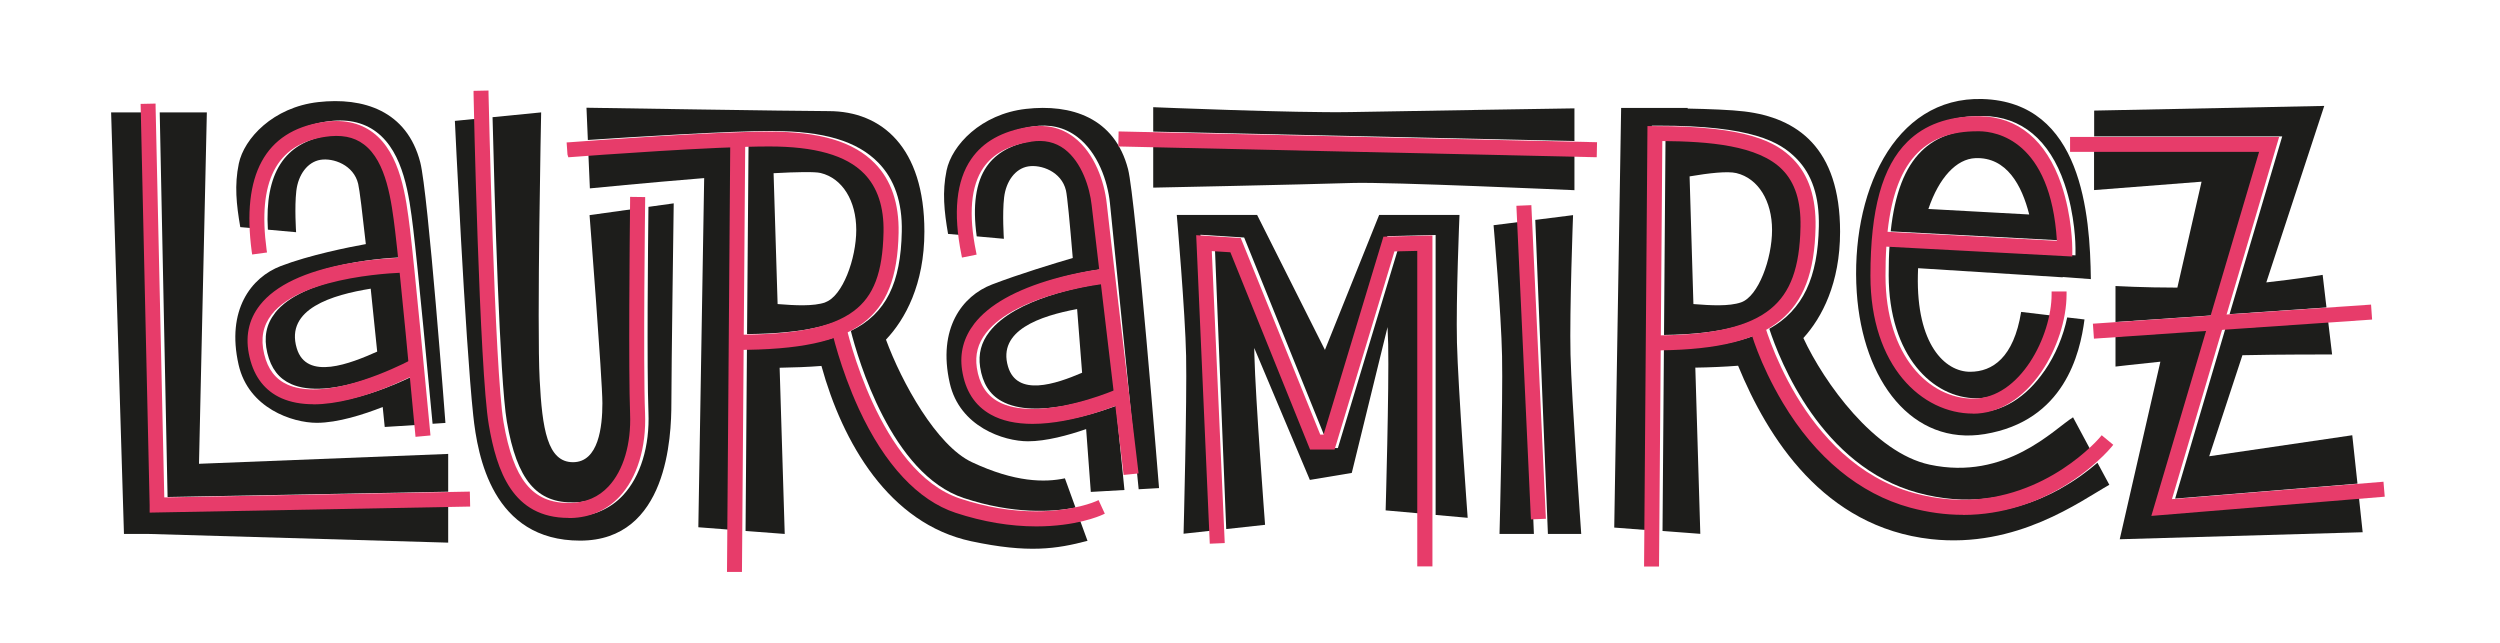
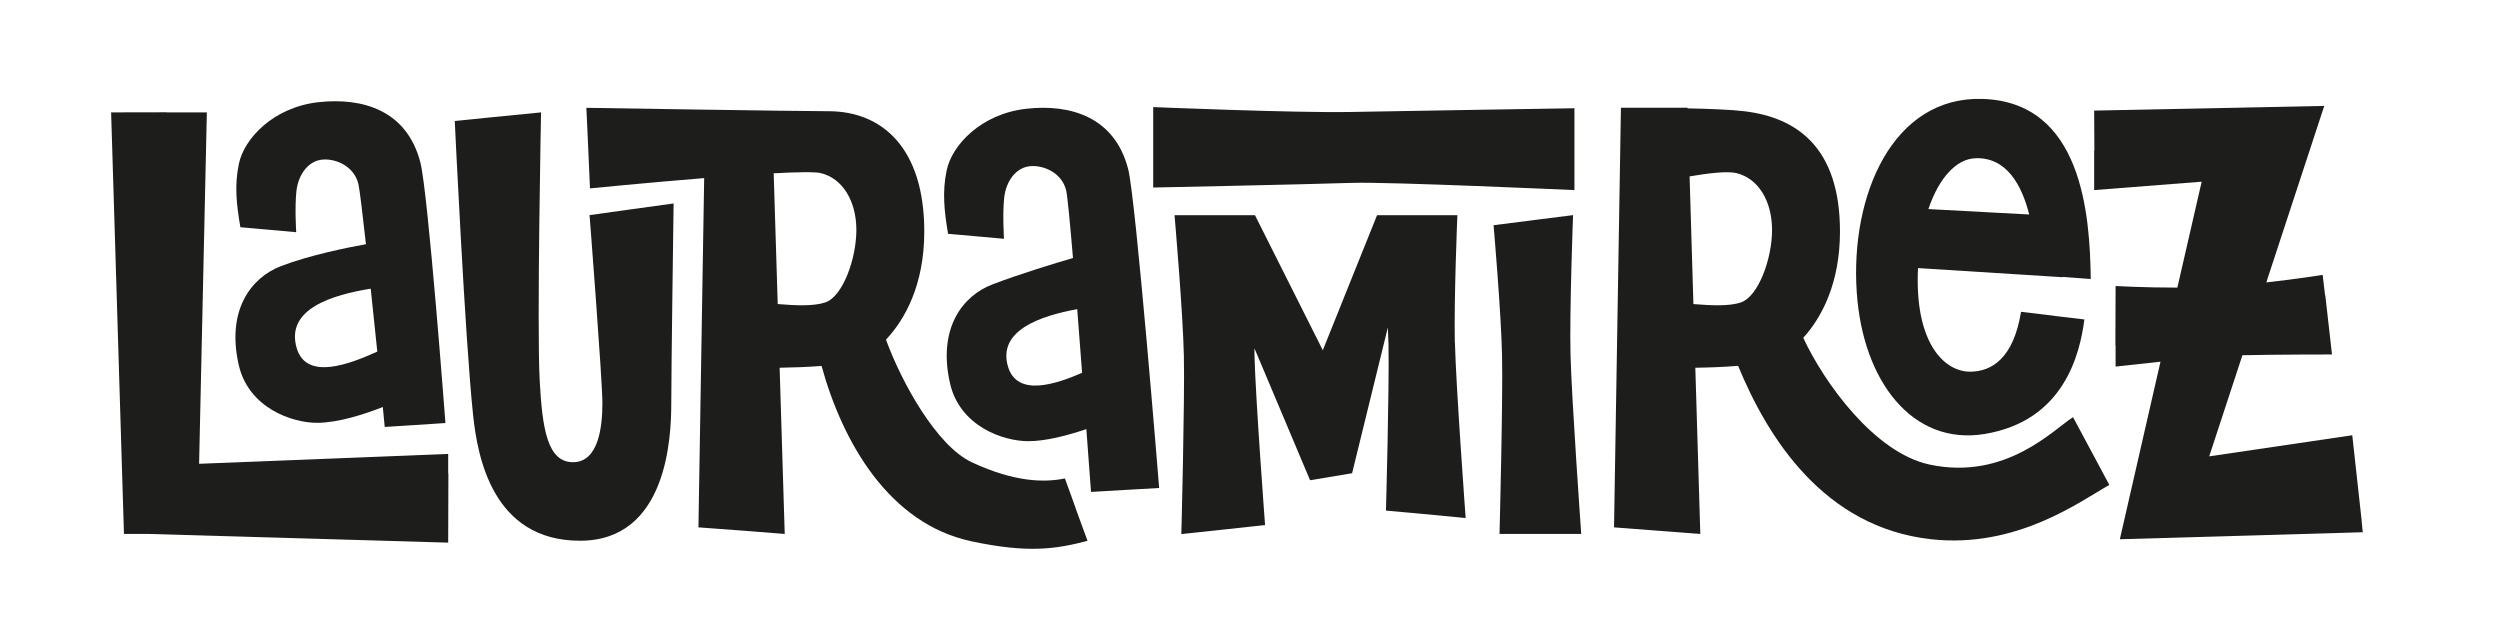
- <svg xmlns="http://www.w3.org/2000/svg" version="1.1" viewBox="0 0 235.56 60.55">
+ <svg xmlns="http://www.w3.org/2000/svg" id="Capa_1" version="1.1" viewBox="0 0 235.56 60.55">
  <defs>
    <style>
      .st0 {
-         fill: #e73c6a;
-       }
- 
-       .st1 {
-         isolation: isolate;
-       }
- 
-       .st2 {
-         mix-blend-mode: multiply;
-       }
- 
-       .st3 {
        fill: #1d1d1b;
      }
    </style>
  </defs>
-   <g class="st1">
-     <g id="Capa_1">
-       <g>
-         <g>
-           <polygon class="st3" points="15.05 10.59 15.79 46.83 42.23 46.33 42.23 42.77 18.75 43.7 19.49 10.59 15.05 10.59" />
-           <polygon class="st3" points="14.5 48.18 13.72 10.59 10.47 10.59 11.68 50.31 13.99 50.31 42.23 51.13 42.23 47.65 14.5 48.18" />
-         </g>
-         <g class="st2">
-           <path class="st3" d="M72.81,12.35c4.79,0,7.95.94,9.94,2.97,1.53,1.56,2.28,3.75,2.22,6.5-.09,4.8-1.45,7.74-4.8,9.36.66,2.59,3.81,13.5,10.65,15.75,4.63,1.53,8.31,1.32,10.52.9l-1-2.76c-1.89.4-4.69.39-8.76-1.52-3.34-1.56-6.63-7.55-8.1-11.55,1.8-1.9,3.62-5.19,3.62-10.19,0-7.93-4.02-11.34-9.02-11.34-2.96,0-22.82-.32-22.82-.32l.13,3.04c4.21-.28,13.18-.85,17.42-.85Z" />
-           <path class="st3" d="M81.8,16.24c-1.7-1.73-4.64-2.58-8.99-2.58-.66,0-1.43.01-2.28.04l-.14,17.78c11.09-.12,13.13-3.25,13.25-9.69.05-2.42-.56-4.24-1.85-5.55ZM77.77,28.49c-1.13.39-2.87.29-4.5.16l-.38-12.33c2.21-.12,3.89-.15,4.43-.02,2.07.5,3.36,2.64,3.36,5.36s-1.29,6.26-2.92,6.82Z" />
-           <path class="st3" d="M98,49.47c-2.1,0-4.67-.31-7.59-1.28-3.58-1.18-6.63-4.46-9.08-9.76-1.31-2.84-2.07-5.47-2.4-6.74-2.15.74-4.95,1.08-8.55,1.12l-.13,17.22,3.69.28-.48-15.66c1.3-.02,2.69-.07,3.94-.17,1.98,7.19,6.35,14.86,14.12,16.52,5.36,1.14,8.01.73,10.95-.04l-.68-1.86c-.99.2-2.27.37-3.79.37Z" />
-           <path class="st3" d="M68.93,49.93l.28-36.18c-4.53.17-10.56.55-13.77.76l.14,3.24s5.35-.53,10.77-.97l-.55,32.9,3.12.24Z" />
-         </g>
-         <g class="st2">
-           <path class="st3" d="M155.63,11.84h.66c8.74,0,11.41,1.49,12.99,3.11,1.47,1.5,2.15,3.58,2.1,6.37-.09,4.81-1.48,7.89-4.67,9.66.99,3.02,4.89,12.97,13.99,15.45,4.46,1.22,8.76.71,12.78-1.51,1.52-.84,2.7-1.77,3.51-2.5l-1.66-3.1c-1.76,1.08-6.3,6.01-13.52,4.46-5.2-1.12-9.94-7.73-11.89-11.93,1.75-1.92,3.46-5.17,3.46-10.01,0-7.93-4.05-10.74-9.02-11.34-1.22-.15-3.34-.23-5.34-.27v-.06h-6.27l-.65,39.54,3.26.25.29-38.1Z" />
-           <path class="st3" d="M168.33,15.87c-2.23-2.28-6.75-2.68-11.4-2.71l-.14,18.4c10.96-.14,13.13-3.74,13.26-10.27.05-2.42-.52-4.19-1.72-5.42ZM164.05,28.49c-1.13.39-2.87.29-4.49.16l-.36-12.03c1.82-.31,3.58-.51,4.41-.31,2.07.5,3.36,2.64,3.36,5.36s-1.29,6.26-2.92,6.82Z" />
-           <path class="st3" d="M194.16,46.04c-2.11,1.17-5.14,2.34-8.86,2.34-1.54,0-3.2-.2-4.96-.68-4.76-1.3-8.89-4.7-11.96-9.85-1.54-2.58-2.44-4.96-2.89-6.31-2.19.88-5.05,1.3-8.71,1.34l-.13,17.15,3.56.27-.47-15.66c1.33-.02,2.75-.08,4.03-.18,2.78,6.77,8.07,15.22,18.19,16.34,8.09.89,14.06-3.59,16.79-5.12l-1.12-2.08c-.85.74-2.01,1.62-3.47,2.43Z" />
-         </g>
-         <g class="st2">
-           <path class="st3" d="M148.35,13.3v-3.09s-15.95.25-21.1.35c-5.13.1-18.59-.46-18.59-.46v2.3l39.69.89Z" />
-           <path class="st3" d="M108.66,13.73v3.95s13.72-.28,18.77-.44c3.48-.11,20.76.68,20.92.68v-3.3l-39.69-.89Z" />
-         </g>
-         <g class="st2">
-           <path class="st3" d="M144.66,20.72l1.19,29.59h3.14s-.91-12.78-1.01-16.91c-.1-4.11.24-13.13.24-13.13l-3.56.45Z" />
-           <path class="st3" d="M144.53,50.31l-1.19-29.42-2.61.33s.72,8.28.8,12.33c.09,4.19-.24,16.76-.24,16.76h3.24Z" />
-         </g>
-         <g>
-           <path class="st3" d="M204.94,46.98l17.19-1.41-.49-4.56-13.48,1.98,3.13-9.52c3.31-.08,8.45-.07,8.45-.07l-.37-3.11-9.68.66-4.74,16.03Z" />
-           <path class="st3" d="M215.04,12.85l-4.96,16.75,9.13-.63-.36-3.07s-2.34.38-5.31.71l5.46-16.63-21.68.44v2.43h17.72Z" />
-           <path class="st3" d="M205.16,27.1c-3.2,0-5.83-.15-5.83-.15v3.39l9.34-.64,4.59-15.53h-15.95v3.74l10.13-.79-2.28,9.98Z" />
-           <path class="st3" d="M203.12,48.46l5.15-17.41-8.94.61v2.88s1.97-.23,4.23-.46l-3.83,16.73,22.89-.66-.35-3.26-19.15,1.57Z" />
-         </g>
-         <g>
-           <path class="st3" d="M23.92,21.52c-.29-5.92,1.99-9.3,6.8-10.06,1.9-.3,3.49.03,4.74.97,2.6,1.96,3.1,6.07,3.47,9.08.43,3.54,1.54,15.34,1.83,18.42l1.21-.08s-1.63-21.69-2.37-24.55c-1.26-4.88-5.38-6.16-9.62-5.68-4.24.48-6.99,3.43-7.48,5.8-.42,2.03-.23,3.83.14,5.98l1.28.11Z" />
-           <path class="st3" d="M25.91,29.5c-.83,1.06-1.07,2.29-.72,3.76.35,1.46,1.08,2.41,2.25,2.93,1.65.73,4.19.55,7.36-.51,1.83-.61,3.38-1.36,4.07-1.72-.27-2.76-.57-5.89-.83-8.41-2.16.09-9.55.65-12.13,3.94ZM34.93,27.2c.21,2,.42,4.05.61,5.93-2.49,1.11-6.66,2.79-7.58-.32-1.11-3.72,3.38-5.03,6.97-5.61Z" />
-           <path class="st3" d="M39.01,35.39c-1.73.85-5.68,2.57-9.14,2.57-1.06,0-2.07-.16-2.96-.55-1.55-.68-2.56-1.97-3-3.83-.44-1.86-.12-3.51.96-4.89,2.92-3.72,10.61-4.34,13.03-4.45-.11-1.05-.21-1.94-.29-2.57-.34-2.77-.8-6.56-2.95-8.18-.97-.73-2.19-.96-3.74-.72-4.12.65-5.99,3.56-5.68,8.87l2.66.24s-.16-2.34.02-3.89c.18-1.54,1.06-2.73,2.27-2.93,1.21-.2,3.14.48,3.56,2.27.13.54.4,2.78.72,5.67-1.57.28-5.31,1.03-8.02,2.07-2.78,1.07-5.14,4.13-3.97,9.29.93,4.11,5.08,5.48,7.37,5.48,1.98,0,4.43-.79,6.21-1.49.12,1.17.19,1.88.19,1.88l3.19-.2c-.09-.93-.25-2.62-.44-4.63Z" />
-         </g>
-         <g>
-           <path class="st3" d="M61.1,19.5c-.04,3.16-.16,15.29,0,19.34.13,3.21-.75,6.06-2.4,7.83-1.18,1.26-2.75,1.95-4.53,1.99-.08,0-.15,0-.23,0-5.29,0-6.77-4.64-7.48-8.71-.7-4.05-1.19-21.39-1.36-28.78l-2.24.22s.97,20.64,1.73,27.75c.41,3.86,1.82,11.8,10.07,11.8s8.6-9.82,8.6-12.96.22-18.82.22-18.82l-2.37.33Z" />
-           <path class="st3" d="M46.41,11.04c.18,7.29.67,24.76,1.35,28.69.95,5.5,2.79,7.7,6.38,7.61,1.44-.04,2.65-.57,3.6-1.58,1.41-1.51,2.16-4.01,2.04-6.87-.16-4.01-.04-15.76,0-19.21l-4.23.59s1.21,15.52,1.21,17.72-.35,5.56-2.77,5.56-2.9-3.17-3.14-7.76c-.27-5.02.14-25.2.14-25.2l-4.57.45Z" />
-         </g>
-         <g class="st2">
-           <path class="st3" d="M90.69,22.15c-.39-3.1,0-5.47,1.2-7.21,1.12-1.63,2.89-2.62,5.4-3.02,1.61-.26,3.03.07,4.23.99,1.93,1.47,2.85,4.17,3.06,6.2.23,2.14,2.02,20.13,2.71,26.99l1.92-.11s-2.19-27.2-2.92-30.05c-1.26-4.88-5.38-6.16-9.62-5.68-4.24.48-6.99,3.43-7.48,5.8-.42,2.03-.23,3.83.14,5.98l1.36.12Z" />
-           <path class="st3" d="M93.23,31.26c-.78,1-1.06,2.09-.88,3.32.23,1.53.89,2.59,2.03,3.22,3.19,1.77,9.02-.29,10.66-.93-.34-3.44-.71-7.1-1.02-10.2-2.05.3-8.37,1.46-10.79,4.59ZM94.98,34.54c-1.01-3.41,3.03-4.77,6.51-5.42.16,1.98.32,4.03.47,6-2.51,1.08-6.13,2.29-6.98-.58Z" />
-           <path class="st3" d="M105.18,38.23c-1.46.55-4.58,1.58-7.54,1.58-1.4,0-2.77-.23-3.9-.86-1.5-.83-2.41-2.24-2.7-4.18-.24-1.58.15-3.04,1.14-4.32,2.77-3.58,9.56-4.8,11.7-5.1-.31-3.08-.55-5.42-.62-6.11-.18-1.68-.95-4.07-2.55-5.29-.9-.69-1.98-.93-3.22-.73-2.13.35-3.61,1.16-4.52,2.47-1.03,1.49-1.34,3.7-.94,6.58l2.56.23s-.16-2.34.02-3.89c.18-1.54,1.06-2.73,2.27-2.93,1.21-.2,3.14.48,3.56,2.27.12.51.36,3.02.64,6.36-1.68.49-5.07,1.52-7.62,2.5-2.78,1.07-5.14,4.13-3.97,9.29.93,4.11,5.08,5.48,7.37,5.48,1.7,0,3.78-.56,5.48-1.15.26,3.47.44,5.92.44,5.92l3.17-.18c-.2-1.96-.48-4.81-.79-7.94Z" />
-         </g>
-         <g class="st2">
-           <path class="st3" d="M114.23,50.01l-1.12-27.89,4.12.26,7.49,18.52h.37l5.64-18.65,4.54-.11v26.38l3.02.27s-.91-12.37-1.01-16.51c-.1-4.11.24-12.03.24-12.03h-7.57l-5.11,12.72-6.39-12.72h-7.57s.8,9.23.88,13.28c.09,4.19-.24,16.76-.24,16.76l2.73-.3Z" />
-           <path class="st3" d="M133.93,48.41v-24.91l-2.23.05-5.64,18.67h-2.24l-7.51-18.58-1.83-.12,1.06,26.33,3.66-.4s-.91-11.93-1.01-16.07c0-.19,0-.38-.01-.59l5.24,12.43,3.95-.66,3.37-13.74c.03.58.05,1.12.06,1.61.09,4.19-.24,15.66-.24,15.66l3.36.3Z" />
-         </g>
-         <g class="st2">
-           <path class="st3" d="M192.64,34.94c-1.73,2.52-3.99,3.91-6.39,3.91-4.78,0-9.62-4.45-9.62-12.94,0-6.25,1.1-10.25,3.48-12.59,1.65-1.62,3.92-2.43,6.77-2.39,3.59.05,6.23,2.25,7.64,6.37,1.03,3,1.04,5.94,1.04,6.06v.7l-17.52-.93c-.06.87-.08,1.8-.08,2.78,0,7.63,4.17,11.62,8.3,11.62,2.62,0,4.45-2.09,5.3-3.33.9-1.32,1.57-2.9,1.91-4.45l-3.03-.36c-.7,4.31-2.7,5.64-4.81,5.64-2.37,0-5.07-2.58-4.92-9.12,0-.22.01-.43.02-.64l13.63.86v-.03s2.65.2,2.65.2c-.08-6.07-.82-16.68-10.2-16.97-8.46-.26-12.47,9.07-11.86,18.21.56,8.37,5.25,14.49,12.07,13.36,7.48-1.24,8.97-7.56,9.39-10.8l-1.63-.19c-.36,1.75-1.1,3.53-2.14,5.04Z" />
-           <path class="st3" d="M186.86,12.24c-2.51-.04-4.41.62-5.82,2.01-1.56,1.54-2.51,3.99-2.89,7.55l16.06.85c-.16-2.42-1.15-10.33-7.35-10.42ZM181.7,19.69c1-2.95,2.64-4.72,4.44-4.79,2.94-.11,4.37,2.57,5.06,5.31l-9.5-.52Z" />
-         </g>
-       </g>
-       <g>
-         <g>
-           <polygon class="st0" points="14.36 48.04 14.35 47.6 13.52 10.05 14.41 10.04 15.22 47.14 44.02 46.59 44.04 47.47 14.36 48.04" />
-           <path class="st0" d="M14.1,48.31v-.71s-.85-37.81-.85-37.81l1.41-.03v.27s.82,36.84.82,36.84l28.79-.55.03,1.41-30.2.57ZM13.8,10.31l.83,37.45,29.14-.55v-.35s-28.8.55-28.8.55v-.27s-.82-36.84-.82-36.84h-.35Z" />
-         </g>
-         <g>
-           <rect class="st0" x="49.26" y="33.07" width="40.22" height=".88" transform="translate(35.32 102.61) rotate(-89.55)" />
-           <path class="st0" d="M69.91,53.89h-1.41s.31-40.76.31-40.76h1.41s-.31,40.76-.31,40.76ZM69.04,53.35h.35s.31-39.68.31-39.68h-.35s-.31,39.68-.31,39.68Z" />
-         </g>
-         <g>
-           <path class="st0" d="M69.37,32.68v-.88c5.66,0,9.12-.7,11.23-2.28,1.97-1.47,2.84-3.75,2.92-7.63.05-2.45-.59-4.37-1.91-5.71-1.74-1.78-4.74-2.64-9.15-2.64-5.59,0-18.58.99-18.72,1l-.06-.88c.14,0,13.17-1,18.79-1,4.73,0,7.83.92,9.78,2.91,1.49,1.52,2.21,3.65,2.16,6.34-.08,4.13-1.09,6.69-3.27,8.32-2.27,1.7-5.9,2.45-11.76,2.45Z" />
-           <path class="st0" d="M69.37,32.95h-.27v-1.41h.27c5.6,0,9.01-.69,11.07-2.23,1.89-1.41,2.73-3.64,2.81-7.43.05-2.37-.57-4.23-1.83-5.52-1.69-1.73-4.62-2.56-8.96-2.56-5.12,0-16.43.83-18.64,1l-.27.02-.08-.26-.08-1.14.33-.02c2.22-.17,13.58-1,18.74-1,4.8,0,7.97.95,9.97,2.99,1.54,1.57,2.29,3.77,2.24,6.54-.08,4.22-1.12,6.85-3.38,8.53-2.32,1.73-5.99,2.51-11.92,2.51ZM69.63,32.07v.35c5.64-.02,9.15-.77,11.33-2.4,2.11-1.57,3.08-4.08,3.16-8.11.05-2.62-.65-4.69-2.08-6.15-1.89-1.93-4.94-2.83-9.59-2.83-5,0-15.88.79-18.5.98l.02.35c2.78-.21,13.52-.98,18.48-.98,4.49,0,7.54.89,9.34,2.72,1.37,1.39,2.03,3.38,1.98,5.9-.08,3.97-.98,6.32-3.02,7.84-2.12,1.59-5.56,2.31-11.12,2.33Z" />
-         </g>
-         <g>
-           <path class="st0" d="M97.65,49.33c-2.08,0-4.62-.31-7.53-1.27-3.47-1.14-6.56-4.48-8.95-9.64-1.78-3.86-2.54-7.33-2.57-7.48l.86-.18c.03.14,3.07,13.88,10.93,16.47,7.79,2.57,12.94.26,12.99.24l.37.8c-.14.07-2.38,1.07-6.11,1.07Z" />
-           <path class="st0" d="M97.65,49.6c-2.47,0-5.03-.43-7.61-1.28-3.54-1.17-6.69-4.55-9.11-9.78-1.8-3.91-2.56-7.39-2.59-7.53l-.06-.26,1.38-.3.06.26c.03.14,3.07,13.74,10.75,16.27,2.42.8,4.82,1.2,7.14,1.2,3.54,0,5.64-.94,5.66-.95l.24-.11.59,1.28-.24.11c-.24.11-2.48,1.09-6.22,1.09ZM78.93,31.15c.21.88.97,3.86,2.49,7.16,2.35,5.1,5.39,8.38,8.79,9.5,2.53.83,5.03,1.25,7.45,1.25,3.03,0,5.07-.68,5.75-.94l-.15-.32c-.67.25-2.68.9-5.63.9-2.38,0-4.84-.41-7.31-1.23-7.37-2.43-10.58-14.48-11.05-16.41l-.34.07Z" />
-         </g>
-         <g>
-           <path class="st0" d="M156.06,53.11h-.88s.31-40.97.31-40.97h.44c8.66,0,11.29,1.46,12.84,3.04,1.42,1.45,2.09,3.48,2.04,6.21-.08,4.19-1.08,6.84-3.24,8.6-2.25,1.83-5.86,2.71-11.34,2.75l-.16,20.36ZM156.37,13.03l-.14,18.85c5.26-.04,8.69-.86,10.78-2.56,1.94-1.58,2.84-4.03,2.92-7.94.05-2.48-.53-4.3-1.78-5.57-2.33-2.37-7-2.76-11.77-2.78Z" />
-           <path class="st0" d="M156.32,53.38h-1.41s.32-41.5.32-41.5h.7c8.76,0,11.44,1.5,13.03,3.12,1.47,1.51,2.16,3.6,2.11,6.4-.09,4.27-1.12,6.99-3.34,8.8-2.27,1.85-5.84,2.74-11.25,2.81l-.16,20.36ZM155.45,52.84h.35s.16-20.35.16-20.35h.26c5.42-.04,8.97-.9,11.17-2.7,2.1-1.71,3.07-4.3,3.15-8.4.05-2.65-.59-4.62-1.96-6.02-1.51-1.54-4.09-2.96-12.65-2.96h-.17l-.31,40.43ZM155.96,32.14l.15-19.38h.26c4.78.02,9.53.38,11.96,2.86,1.3,1.33,1.91,3.21,1.86,5.77-.08,3.99-1.01,6.5-3.02,8.14-2.14,1.74-5.62,2.57-10.94,2.62h-.27ZM156.63,13.29l-.14,18.31c5.05-.07,8.34-.86,10.34-2.49,1.88-1.53,2.75-3.91,2.82-7.74.05-2.4-.51-4.16-1.71-5.38-2.25-2.3-6.95-2.67-11.32-2.7Z" />
-         </g>
-         <g>
-           <path class="st0" d="M184.95,48.24c-1.52,0-3.16-.2-4.9-.67-4.7-1.28-8.79-4.65-11.83-9.75-2.28-3.83-3.07-6.88-3.1-7.03l.76-.56c.03.13,3.57,13.53,14.41,16.49,10.8,2.95,17.7-5.26,17.77-5.34l.68.56c-.07.09-1.84,2.22-5.03,4-2.09,1.16-5.08,2.31-8.75,2.31Z" />
-           <path class="st0" d="M184.95,48.51c-1.64,0-3.31-.23-4.97-.68-4.77-1.3-8.91-4.71-11.99-9.87-2.25-3.77-3.05-6.77-3.13-7.1l-.04-.17,1.22-.9.1.38c.03.13,3.52,13.38,14.22,16.29,1.53.42,3.07.63,4.58.63,7.96,0,12.87-5.82,12.92-5.88l.17-.2,1.09.9-.17.21c-.07.09-1.88,2.26-5.11,4.06-1.92,1.07-5.02,2.34-8.88,2.34ZM165.42,30.9c.2.71,1.05,3.47,3.03,6.78,3,5.03,7.04,8.36,11.67,9.63,1.61.44,3.24.66,4.83.66,3.75,0,6.76-1.24,8.62-2.27,2.62-1.46,4.27-3.16,4.78-3.73l-.27-.22c-.96,1.05-5.79,5.88-13.15,5.88-1.56,0-3.14-.22-4.72-.65-9.97-2.72-13.82-14.08-14.49-16.3l-.3.22Z" />
-         </g>
-         <g>
-           <rect class="st0" x="127.49" y="-8.68" width=".88" height="44.55" transform="translate(111.46 141.18) rotate(-88.71)" />
-           <path class="st0" d="M150.45,14.81h-.27s-44.81-1.01-44.81-1.01l.03-1.41h.27s44.81,1.01,44.81,1.01l-.03,1.41ZM105.92,13.27l44.01.99v-.35s-44-.99-44-.99v.35Z" />
-         </g>
-         <g>
-           <polygon class="st0" points="144.51 48.67 143.16 19.65 144.04 19.61 145.39 48.63 144.51 48.67" />
-           <path class="st0" d="M144.25,48.94l-1.37-29.55,1.41-.06,1.37,29.55-1.41.06ZM143.43,19.9l1.32,28.49h.35s-1.32-28.5-1.32-28.5h-.35Z" />
-         </g>
-         <g>
-           <polygon class="st0" points="203.07 48.3 213.21 14.03 195.32 14.03 195.32 13.15 214.39 13.15 204.28 47.32 224.33 45.67 224.4 46.54 203.07 48.3" />
-           <path class="st0" d="M202.71,48.6l.11-.37,10.04-33.92h-17.81v-1.41h19.7l-.1.34-10,33.79,19.93-1.64.12,1.41-21.98,1.81ZM195.58,13.77h17.99l-.1.34-10.03,33.89,20.68-1.7-.03-.35-20.17,1.66.11-.37,10.01-33.82h-18.46v.35Z" />
-         </g>
-         <g>
-           <rect class="st0" x="197.49" y="29.86" width="25.74" height=".88" transform="translate(-1.58 14.45) rotate(-3.92)" />
-           <path class="st0" d="M197.3,31.91l-.1-1.41,26.21-1.8.1,1.41-26.21,1.8ZM197.77,30.99l.02.35,25.15-1.72-.02-.35-25.15,1.73Z" />
-         </g>
-         <g>
-           <path class="st0" d="M39.39,40.86c-.01-.15-1.4-15.08-1.9-19.14-.34-2.81-.81-6.65-3.04-8.33-1.02-.77-2.3-1.02-3.91-.76-4.71.75-6.57,4.32-5.68,10.92l-.87.12c-.95-7.08,1.21-11.09,6.42-11.91,1.84-.29,3.38.02,4.58.93,2.53,1.91,3.02,5.96,3.38,8.93.49,4.06,1.89,19.01,1.9,19.16l-.88.08Z" />
-           <path class="st0" d="M39.15,41.15l-.04-.44c-.33-3.55-1.45-15.42-1.88-18.95-.34-2.76-.8-6.54-2.94-8.15-.96-.73-2.16-.95-3.71-.71-4.54.72-6.33,4.19-5.46,10.63l.04.26-1.4.19-.04-.26c-.97-7.25,1.26-11.36,6.64-12.21,1.9-.3,3.52.03,4.78.98,2.62,1.97,3.12,6.1,3.49,9.11.43,3.55,1.55,15.44,1.89,18.99l.04.44-1.41.13ZM31.7,12.27c1.15,0,2.1.3,2.91.91,2.32,1.75,2.8,5.66,3.14,8.51.43,3.52,1.53,15.22,1.87,18.88l.35-.03c-.34-3.66-1.45-15.37-1.88-18.89-.36-2.92-.84-6.91-3.28-8.75-1.14-.86-2.62-1.16-4.38-.88-4.98.79-7.07,4.6-6.23,11.35l.35-.05c-.83-6.61,1.12-10.2,5.94-10.96.42-.07.82-.1,1.2-.1Z" />
-         </g>
-         <g>
-           <path class="st0" d="M29.53,37.83c-1.03,0-2.01-.16-2.88-.54-1.48-.66-2.45-1.89-2.87-3.68-.43-1.79-.12-3.37.92-4.7,1.42-1.81,4.15-3.09,8.11-3.82,2.91-.54,5.37-.56,5.48-.56v.88c-.09,0-9.81.11-12.89,4.05-.88,1.12-1.13,2.41-.76,3.95.36,1.53,1.14,2.54,2.37,3.08.74.33,1.6.46,2.51.46,4.18,0,9.43-2.86,9.49-2.9l.43.77c-.27.15-5.5,3-9.91,3Z" />
-           <path class="st0" d="M29.53,38.09h0c-1.14,0-2.14-.19-2.99-.56-1.56-.69-2.58-1.99-3.02-3.86-.45-1.88-.12-3.53.97-4.92,1.46-1.86,4.24-3.18,8.27-3.92,2.95-.54,5.42-.56,5.52-.56h.26s.01,1.41.01,1.41h-.26c-.1,0-9.72.15-12.69,3.95-.82,1.05-1.06,2.27-.71,3.72.34,1.44,1.07,2.39,2.22,2.9.66.29,1.47.44,2.41.44,4.04,0,9.15-2.75,9.36-2.86l.23-.13.68,1.23-.23.13c-.23.12-5.55,3.04-10.04,3.04ZM38.02,24.8c-.72.02-2.78.11-5.16.55-3.9.72-6.57,1.97-7.95,3.73-.99,1.26-1.28,2.76-.87,4.47.4,1.7,1.32,2.88,2.72,3.5.77.34,1.7.52,2.77.52,3.88,0,8.46-2.27,9.55-2.85l-.17-.31c-1.09.56-5.66,2.81-9.38,2.81-1.01,0-1.89-.16-2.62-.49-1.31-.58-2.14-1.65-2.52-3.26-.39-1.62-.12-2.99.81-4.18,2.88-3.68,11.21-4.09,12.84-4.14v-.35Z" />
-         </g>
-         <g>
-           <path class="st0" d="M53.58,48.53c-5.09,0-6.52-4.3-7.26-8.53-.88-5.05-1.41-30.08-1.44-31.18l.88-.02c0,.27.56,26.06,1.42,31.05.96,5.52,2.81,7.8,6.38,7.8.07,0,.14,0,.22,0,1.5-.04,2.76-.59,3.75-1.65,1.45-1.55,2.22-4.11,2.1-7.03-.18-4.69,0-20.01,0-20.16h.88c0,.17-.19,15.46-.01,20.13.12,3.15-.73,5.95-2.34,7.67-1.14,1.22-2.65,1.88-4.37,1.92-.08,0-.15,0-.23,0Z" />
-           <path class="st0" d="M53.58,48.8c-5.29,0-6.77-4.42-7.52-8.75-.89-5.14-1.44-30.96-1.44-31.22v-.27s1.41-.03,1.41-.03v.27c.01.26.57,26.07,1.42,31.01.93,5.38,2.71,7.58,6.12,7.58h.21c1.43-.04,2.63-.56,3.56-1.56,1.4-1.5,2.14-3.99,2.03-6.84-.16-4.12-.04-16.37,0-20.02v-.42s1.42.02,1.42.02v.27c0,.15-.2,15.48-.01,20.1.13,3.22-.75,6.09-2.41,7.86-1.19,1.27-2.77,1.96-4.56,2.01h-.24ZM45.16,9.08c.06,2.76.59,26.06,1.43,30.87.71,4.11,2.1,8.31,7,8.31h.23c1.65-.04,3.09-.68,4.18-1.84,1.56-1.67,2.39-4.39,2.27-7.47-.17-4.3-.02-17.79,0-19.86h-.35c-.04,3.78-.17,15.81,0,19.88.12,2.99-.67,5.62-2.17,7.22-1.04,1.11-2.36,1.69-3.94,1.73h-.22c-3.68,0-5.67-2.4-6.64-8.02-.83-4.78-1.36-28.06-1.42-30.82h-.35Z" />
-         </g>
-         <g>
-           <path class="st0" d="M106.11,44.47c-.03-.27-2.69-22.54-2.97-25.17-.18-1.72-.98-4.18-2.64-5.44-.95-.72-2.09-.98-3.39-.77-2.2.36-3.72,1.2-4.67,2.56-1.22,1.77-1.47,4.51-.74,8.14l-.86.18c-.79-3.87-.49-6.84.87-8.81,1.09-1.58,2.81-2.53,5.25-2.93,1.55-.25,2.91.07,4.06.94,1.87,1.43,2.77,4.06,2.98,6.05.28,2.64,2.94,24.91,2.97,25.18l-.88.09Z" />
-           <path class="st0" d="M105.87,44.76l-.03-.26c0-.08-.22-1.85-.53-4.43-.78-6.58-2.24-18.84-2.45-20.74-.18-1.67-.94-4.04-2.53-5.26-.89-.68-1.96-.92-3.18-.72-2.12.34-3.59,1.15-4.49,2.45-1.18,1.71-1.42,4.38-.69,7.93l.05.26-1.38.28-.05-.26c-.8-3.95-.49-6.98.92-9.02,1.13-1.64,2.91-2.63,5.43-3.04,1.62-.26,3.06.07,4.26.99,1.94,1.48,2.86,4.19,3.08,6.23.2,1.9,1.66,14.15,2.44,20.73.31,2.59.52,4.37.53,4.45l.03.26-1.4.14ZM97.97,12.75c1.01,0,1.92.3,2.7.9,1.72,1.32,2.55,3.85,2.74,5.62.2,1.9,1.66,14.15,2.44,20.73.24,2.04.43,3.58.5,4.17l.35-.03c-.07-.59-.25-2.13-.5-4.17-.78-6.58-2.24-18.84-2.45-20.74-.2-1.93-1.07-4.48-2.87-5.86-1.09-.83-2.39-1.13-3.86-.89-2.37.39-4.03,1.31-5.07,2.82-1.29,1.87-1.59,4.68-.88,8.35l.34-.07c-.69-3.57-.41-6.29.83-8.08.99-1.43,2.57-2.31,4.84-2.67.3-.05.6-.07.89-.07Z" />
-         </g>
-         <g>
-           <path class="st0" d="M97.3,39.68c-1.37,0-2.7-.23-3.8-.84-1.44-.8-2.31-2.15-2.59-4.02-.23-1.52.14-2.92,1.1-4.15,1.35-1.74,3.82-3.13,7.35-4.12,2.59-.73,4.77-.97,4.86-.98l.09.88c-.09,0-8.65.95-11.6,4.76-.81,1.05-1.12,2.19-.92,3.48.24,1.61.94,2.71,2.14,3.38,3.82,2.12,11.22-1.07,11.3-1.1l.35.81c-.24.1-4.42,1.9-8.28,1.9Z" />
-           <path class="st0" d="M97.3,39.94c-1.57,0-2.89-.29-3.93-.87-1.52-.84-2.43-2.26-2.72-4.21-.24-1.6.15-3.06,1.15-4.36,1.38-1.78,3.9-3.2,7.48-4.22,2.53-.72,4.67-.96,4.9-.98l.26-.03.15,1.41-.26.03c-.09,0-8.52.92-11.42,4.66-.77.99-1.05,2.06-.87,3.28.23,1.52.88,2.56,2.01,3.19.83.46,1.91.69,3.22.69,3.61,0,7.67-1.73,7.84-1.81l.24-.1.56,1.29-.24.11c-.18.08-4.45,1.92-8.39,1.92ZM103.98,25.86c-.68.09-2.48.35-4.55.94-3.47.98-5.9,2.34-7.21,4.03-.91,1.17-1.26,2.5-1.05,3.95.26,1.78,1.09,3.07,2.45,3.83.96.53,2.2.8,3.67.8,3.35,0,6.96-1.38,7.93-1.78l-.14-.32c-.97.39-4.56,1.75-7.81,1.75-1.4,0-2.57-.26-3.48-.76-1.28-.71-2.03-1.88-2.28-3.57-.2-1.37.12-2.58.98-3.69,2.74-3.54,10.04-4.64,11.52-4.83l-.04-.35Z" />
-         </g>
-         <g>
-           <polygon class="st0" points="114.24 50.96 112.98 22.45 116.72 22.69 124.21 41.22 124.89 41.22 130.53 22.56 134.68 22.47 134.68 53.11 133.8 53.11 133.8 23.37 131.19 23.43 125.55 42.1 123.61 42.1 116.11 23.53 113.9 23.39 115.12 50.92 114.24 50.96" />
-           <path class="st0" d="M134.95,53.37h-1.41v-29.73l-2.15.05-5.64,18.67h-2.31l-.07-.17-7.44-18.42-1.75-.11,1.22,27.51-1.41.06-1.28-29.07,4.2.27,7.49,18.52h.31l5.64-18.65,4.62-.11v31.18ZM134.07,52.84h.35v-30.1l-3.69.09-5.64,18.66h-1.06l-.07-.17-7.43-18.38-3.27-.21,1.23,27.95h.35s-1.22-27.58-1.22-27.58l2.67.17,7.5,18.56h1.55l5.64-18.66,3.08-.07v29.75Z" />
-         </g>
-         <g>
-           <path class="st0" d="M185.9,38.71c-4.67,0-9.4-4.37-9.4-12.72,0-6.19,1.08-10.14,3.41-12.44,1.6-1.58,3.83-2.36,6.61-2.33,3.49.05,6.06,2.2,7.44,6.23,1.02,2.97,1.03,5.87,1.03,5.99v.46l-17.51-.93c-.07.94-.1,1.94-.1,3.02,0,7.77,4.29,11.84,8.52,11.84,4.61,0,7.66-6.08,7.66-10.1h.88c0,2.32-.9,5.07-2.34,7.17-1.68,2.46-3.89,3.81-6.21,3.81ZM177.55,22.09l16.54.88c-.11-2.12-.97-10.78-7.58-10.87-2.57-.04-4.53.64-5.98,2.07-1.63,1.61-2.61,4.17-2.98,7.92Z" />
-           <path class="st0" d="M185.9,38.97c-4.8,0-9.66-4.46-9.66-12.99,0-6.26,1.11-10.28,3.49-12.63,1.62-1.6,3.84-2.4,6.62-2.4h.18c3.61.05,6.27,2.27,7.69,6.41,1.03,3.01,1.04,5.95,1.04,6.07v.74l-17.52-.93c-.06.85-.08,1.77-.08,2.74,0,7.6,4.15,11.58,8.25,11.58,4.45,0,7.4-5.92,7.4-9.83v-.27h1.41v.27c0,2.37-.91,5.17-2.38,7.32-1.74,2.53-4.02,3.93-6.43,3.93ZM186.34,11.49c-2.63,0-4.73.76-6.24,2.25-2.27,2.24-3.33,6.13-3.33,12.25,0,8.18,4.59,12.46,9.13,12.46,2.23,0,4.35-1.31,5.99-3.69,1.36-1.98,2.22-4.54,2.29-6.75h-.35c-.13,4.12-3.26,10.1-7.92,10.1-4.37,0-8.78-4.16-8.78-12.11,0-1.08.03-2.1.1-3.04l.02-.26,17.49.93v-.18c0-.12-.01-2.98-1.01-5.9-1.34-3.91-3.83-6-7.19-6.05h-.18ZM194.37,23.25l-17.11-.91.03-.28c.37-3.78,1.37-6.42,3.05-8.08,1.47-1.45,3.42-2.15,5.97-2.15h.2c6.92.1,7.75,9.28,7.84,11.12v.29ZM177.85,21.84l15.96.85c-.59-9.49-5.73-10.3-7.3-10.32h-.19c-2.4,0-4.23.65-5.6,2-1.55,1.53-2.49,3.97-2.87,7.48Z" />
-         </g>
-       </g>
-     </g>
-   </g>
+   <path class="st0" d="M-894.31,281.79l-34.04,4.33s3.26,37.62,3.64,56.01c.39,19.05-1.1,76.16-1.1,76.16h35s-4.13-58.06-4.57-76.84c-.43-18.68,1.07-59.66,1.07-59.66Z" />
+   <path class="st0" d="M-1074.05,269.99s62.36-1.29,85.3-2c15.81-.49,94.35,3.09,95.03,3.1v-35s-72.45,1.13-95.88,1.57c-23.31.43-84.45-2.07-84.45-2.07v34.4Z" />
+   <path class="st0" d="M-944.05,336.45c-.43-18.68,1.07-54.66,1.07-54.66h-34.4l-23.22,57.8-29.04-57.8h-34.4s3.62,41.95,4,60.34c.39,19.05-1.1,76.16-1.1,76.16l15.39-1.69.66,16.31,88.88-2.31v-20.66l16.74,1.51s-4.13-56.23-4.57-75Z" />
+   <path class="st0" d="M-1722.21,360.36h-52.33s-.49,51.51-1.17,70c-.61,16.77-3.83,67-3.83,67l32.67-1.67s-1.12-13.03-2.29-27.67c5.04-.45,10.95-.96,16.29-1.39.94,11.12,1.67,20.4,1.67,20.4l30.59-5.33s-8.73-41.08-11.34-54.83c-3.34-17.57-10.25-66.5-10.25-66.5ZM-1751.02,443.74c-.3-4.32-.55-8.1-.69-10.88-.61-12.03.83-44.17.83-44.17l7.67-1.33s5.79,33.45,7.25,46c.25,2.15.54,4.99.86,8.24l-15.92,2.14Z" />
+   <path class="st0" d="M-1613.81,270.97c-5.7-22.17-24.45-27.97-43.7-25.81-19.25,2.17-31.75,15.58-34,26.33-1.93,9.22-1.8,16.25-.81,26.5l25.08,2.79s-.35-11.66.4-17.62c.88-7.03,4.83-12.42,10.33-13.33s14.25,2.17,16.17,10.33c.87,3.72,1.22,14.46,1.93,27.4-8.69.77-22.36,2.54-32.47,6.44-12.63,4.87-22.64,21.5-17.33,44.96,4.22,18.66,23.07,24.88,33.5,24.88,9.44,0,20.97-5.01,28.89-9.15,6.32,13.5,13.44,22.15,13.44,22.15l20.33-17.33s-8.42-14.87-13.33-34.46c-4.92-19.58-5.09-61.11-8.43-74.07ZM-1663.33,351.9c-4.53-15.22,11.08-23.53,26.08-27.17.9,10.73,2.24,21.57,4.41,30.34-11.32,4.75-26.74,9.42-30.49-3.17Z" />
+   <path class="st0" d="M-1084.79,262.07c-5.7-22.17-24.45-27.97-43.7-25.81-19.25,2.17-31.75,15.58-34,26.33-1.93,9.22-1.04,17.42.63,27.17l9.25.83c.3,2.29.7,4.68,1.21,7.19l8.37,13.72c-12.62,4.87-23.35,18.75-18.04,42.2,1,4.41,2.82,8.12,5.14,11.22l-28.36-19.66c-1.62-3.56-3.03-6.99-4.18-10.16,8.2-8.63,16.43-23.59,16.43-46.29,0-36.03-18.26-51.53-41-51.53-13.46,0-103.67-1.45-103.67-1.45l.73,16.79c-2.65.18-4.87.33-6.57.45l-13.67-10.09c.06-3.3.1-5.2.1-5.2l-6.3.63-17.79-13.13s.12,5.7.34,14.86l-13.19,1.31s4.39,93.76,7.85,126.08c1.88,17.52,8.25,53.63,45.75,53.63s39.08-44.63,39.08-58.88c0-8.36.34-36.33.63-58.03l12.61,13.82-1.62,97.35,36.95,2.85-2.17-71.15c5.9-.11,12.2-.34,17.91-.79,9.01,32.66,28.87,67.53,64.14,75.07,24.33,5.2,36.38,3.31,49.75-.19l-4.11-11.34c6.91-1.35,10.74-3.11,10.74-3.11l-15.85-10.99-.47-1.3c-.36.07-.73.14-1.11.21l-26.16-18.14c4.21,1.41,8.3,2.02,11.57,2.02,7.02,0,15.47-2.11,22.75-4.48l2.53,4.14c.98,13.14,1.62,22.05,1.62,22.05l11.44-.65,7.19,11.78s-.46-4.61-1.21-12.12l11.74-.67s-9.95-123.59-13.28-136.55Z" />
+   <path class="st0" d="M-1375.87,390.14v-6.13l-4.51.18-9.53-12.57,1.76-.11,2.94,3.29s-.12-1.25-.32-3.46l8.47-.54s-7.41-98.57-10.75-111.53c-5.7-22.17-24.45-27.97-43.7-25.81-19.25,2.17-31.75,15.58-34,26.33-.77,3.66-1.08,7.15-1.09,10.65l-12.96-17.09.34-15.55h-12.13l-11.37-15,.31,15h-17.81l5.5,180.5h10.5l128.34,3.72v-18.81l9.75-.19-9.75-12.87Z" />
+   <path class="st0" d="M-664.73,378.58l-12.28-4.22-3.25-6.07c-1.24.76-2.78,1.94-4.63,3.37l-12.31-4.23c16.23-11.15,20.38-29.99,21.82-41l-10.41-1.24c.72-3.4,1.09-6.75,1.09-9.9l-28.42-8.71,28.42,1.79v-.14s12.04.91,12.04.91c-.37-27.58-3.72-75.78-46.35-77.1-38.43-1.19-56.67,41.22-53.87,82.75.71,10.56,2.87,20.32,6.27,28.81l-28.65-9.84c7.77-8.81,15.2-23.39,15.2-44.94,0-36.03-18.42-48.82-41-51.53-5.53-.66-15.19-1.02-24.26-1.22v-.28h-28.51l-2.95,179.65,17.79,1.37-.11,13.79.12-13.79,19.15,1.48-2.14-71.15c6.04-.11,12.5-.35,18.32-.82,12.65,30.74,36.66,69.16,82.63,74.23,36.76,4.05,63.9-16.31,76.27-23.25l-6.53-12.18c4.27-3.77,6.53-6.52,6.53-6.52Z" />
+   <path class="st0" d="M-559.84,384.1l-.87-8.06-5.59.82-31.5-35.25c13.63-.17,28.42-.16,28.42-.16l-4-34.09s-10.61,1.73-24.14,3.21l24.8-75.54-98.5,2v14.02h-7.5l7.5,8.39v11.58l9.68-.75,28.42,31.8-2.45,10.71c-14.54.04-26.48-.68-26.48-.68v34.5s8.95-1.02,19.22-2.11l-17.39,76.02,104-3-1.93-17.81,11.43-.94-13.13-14.69Z" />
+   <path class="st0" d="M213.07-393.15l-4.04.16-9.54-12.58,1.3-.08,2.94,3.29s0-.09-.02-.26l2.02,2.26s-.19-2.07-.52-5.57l6.67-.43s-7.41-98.57-10.75-111.53c-5.7-22.17-24.45-27.97-43.7-25.81-19.25,2.17-31.75,15.58-34,26.33-.72,3.43-1.05,6.72-1.09,10.01l-12.94-17.08.33-14.93h-11.65l-9.85-13v.66s-2-2.66-2-2.66l.31,15h-17.81l5.5,180.5h10.5l128.34,3.72v-16.78l11.75-.22-11.75-15.5v-5.5Z" />
+   <path class="st0" d="M694.63-495.37l-34.04,4.33s3.26,37.62,3.64,56.01c.39,19.05-1.1,76.16-1.1,76.16h35s-4.13-58.06-4.57-76.84c-.43-18.68,1.07-59.66,1.07-59.66Z" />
+   <path class="st0" d="M514.9-507.17s62.36-1.29,85.3-2c15.81-.49,94.35,3.09,95.03,3.1v-35s-72.45,1.13-95.88,1.57c-23.31.43-84.45-2.07-84.45-2.07v34.4Z" />
+   <path class="st0" d="M644.9-440.71c-.43-18.68,1.07-54.66,1.07-54.66h-34.4l-23.22,57.8-29.04-57.8h-34.4s3.62,41.95,4,60.34c.39,19.05-1.1,76.16-1.1,76.16l15.39-1.69.66,16.31,1.92-.05.08,2.05,88.88-2.31v-22.48l14.74,1.33s-4.13-56.23-4.57-75Z" />
+   <path class="st0" d="M504.15-515.09c-5.7-22.17-24.45-27.97-43.7-25.81-19.25,2.17-31.75,15.58-34,26.33-1.93,9.22-1.04,17.42.63,27.17l9.25.83c.3,2.29.7,4.68,1.21,7.19l8.37,13.72c-12.62,4.87-23.35,18.75-18.04,42.2,1,4.41,2.82,8.12,5.14,11.22l-28.36-19.66c-1.62-3.56-3.03-7-4.19-10.16,8.2-8.63,16.43-23.59,16.43-46.29,0-36.03-18.26-51.53-41-51.53-13.46,0-103.67-1.45-103.67-1.45l.73,16.79c-2.65.18-4.87.33-6.57.45l-13.67-10.09c.06-3.3.1-5.2.1-5.2l-6.3.63-17.79-13.13s.12,5.7.34,14.86l-13.19,1.31s4.39,93.76,7.85,126.08c1.88,17.52,8.25,53.63,45.75,53.63s39.08-44.63,39.08-58.88c0-8.36.34-36.33.63-58.03l12.61,13.82-1.62,97.35,36.95,2.85-2.17-71.15c5.9-.11,12.2-.34,17.91-.79,9.01,32.66,28.87,67.53,64.14,75.07,24.33,5.2,36.38,3.31,49.75-.19l-3.31-9.11c7.66-1.37,11.93-3.33,11.93-3.33l-2.55-1.77c.36-.15.55-.23.55-.23l-15.85-10.99-.47-1.3c-.36.07-.73.14-1.11.21l-26.16-18.14c4.21,1.41,8.3,2.02,11.57,2.02,7.03,0,15.47-2.11,22.75-4.48l2.53,4.14c.98,13.14,1.62,22.05,1.62,22.05l11.44-.65,7.19,11.78s-.05-.54-.15-1.53l2.15,3.53s-.55-5.48-1.42-14.22l9.95-.57s-9.95-123.59-13.28-136.55Z" />
+   <path class="st0" d="M926.21-396.58l-2.88-.99c.58-.64.88-1.01.88-1.01l-12.28-4.22-3.25-6.07c-1.24.76-2.78,1.94-4.63,3.37l-12.31-4.23c16.23-11.15,20.38-29.99,21.82-41l-8.08-.96c.5-2.81.76-5.56.76-8.17l-2.03-.62c.02-.46.03-.92.03-1.38l-28.42-8.71,28.42,1.79v-.14s12.04.91,12.04.91c-.37-27.58-3.72-75.78-46.35-77.1-38.43-1.19-56.67,41.22-53.87,82.75.71,10.56,2.87,20.32,6.27,28.81l-28.66-9.84c7.78-8.8,15.22-23.37,15.22-44.94,0-36.03-18.42-48.82-41-51.53-5.53-.66-15.19-1.02-24.26-1.22v-.28h-28.51l-2.95,179.65,17.79,1.37-.11,13.79.11-13.79,2,.15-.12,15.63.13-15.63,17.13,1.32-2.14-71.15c6.04-.11,12.5-.35,18.32-.82,12.65,30.74,36.66,69.16,82.63,74.23,36.76,4.05,63.9-16.31,76.27-23.25l-5.16-9.63c4.68-4.06,7.16-7.08,7.16-7.08Z" />
+   <path class="st0" d="M1044.23-376.37l-15.16-16.96-.84-7.79-5.41.79-31.48-35.22c13.57-.17,28.21-.15,28.21-.15l-4-34.09s-10.61,1.73-24.14,3.21l24.8-75.54-98.5,2v14.02h-7.5l7.5,8.39v11.58l9.68-.75,28.42,31.8-2.45,10.71c-14.54.04-26.48-.68-26.48-.68v34.5s8.95-1.02,19.22-2.11l-17.39,76.02,104-3-1.7-15.66,13.2-1.09Z" />
+   <polygon class="st0" points="42.23 42.77 18.76 43.7 19.49 10.59 15.72 10.59 15.72 10.58 10.47 10.59 11.68 50.31 13.99 50.31 42.23 51.13 42.25 44.63 42.23 44.63 42.23 42.77" />
+   <path class="st0" d="M101.33,47.84h.01l-1-2.76c-1.89.39-4.69.38-8.77-1.52-3.33-1.56-6.63-7.55-8.09-11.56,1.8-1.9,3.61-5.19,3.61-10.18,0-7.93-4.02-11.34-9.02-11.34-2.96,0-22.82-.32-22.82-.32l.14,3.03.2,4.56s5.35-.53,10.76-.97l-.54,32.91,4.44.33h0s3.69.29,3.69.29l-.48-15.66c1.3-.02,2.69-.07,3.95-.17,1.98,7.19,6.35,14.86,14.11,16.52,5.36,1.15,8.01.73,10.95-.04l-1.14-3.12ZM77.78,28.49c-1.14.39-2.87.29-4.5.16l-.38-12.32c2.21-.12,3.89-.15,4.44-.02,2.06.5,3.35,2.64,3.35,5.36s-1.28,6.25-2.91,6.82Z" />
+   <path class="st0" d="M196.88,42.2l-1.55-2.89c-1.76,1.08-6.3,6.01-13.53,4.46-5.2-1.12-9.94-7.74-11.89-11.94,1.75-1.92,3.46-5.17,3.46-10.01,0-7.93-4.06-10.75-9.03-11.34-1.21-.15-3.34-.23-5.33-.27v-.06h-6.28l-.65,39.54,3.26.25,4.87.37-.47-15.66c1.33-.02,2.75-.07,4.03-.18,2.79,6.77,8.07,15.22,18.19,16.34,8.09.89,14.06-3.59,16.79-5.12l-1.87-3.49ZM164.05,28.49c-1.13.39-2.86.29-4.49.16l-.36-12.03c1.82-.31,3.57-.51,4.41-.31,2.07.5,3.36,2.64,3.36,5.36s-1.29,6.25-2.92,6.82Z" />
+   <path class="st0" d="M108.66,17.67s13.72-.28,18.77-.44c3.48-.11,20.76.68,20.92.68v-4.62s0,0,0,0v-3.09s-15.95.25-21.1.35c-5.13.1-18.59-.46-18.59-.46v3.62s0,0,0,0v3.95Z" />
+   <path class="st0" d="M147.98,33.4c-.1-4.11.24-13.13.24-13.13l-3.56.45h0s-3.93.5-3.93.5c0,0,.72,8.28.8,12.33.09,4.19-.24,16.76-.24,16.76h4.72s0,0,0,0h2.98s-.91-12.78-1.01-16.91Z" />
+   <path class="st0" d="M222.63,50.15l-.11-1.05h.01s-.89-8.09-.89-8.09l-13.48,1.99,3.13-9.53c3.31-.07,8.44-.07,8.44-.07l-.63-5.56h-.02s-.23-1.94-.23-1.94c0,0-2.33.38-5.31.71l5.46-16.63-21.68.44.02,3.75h-.02v3.74l10.13-.79-2.29,9.98c-3.2,0-5.82-.15-5.82-.15l-.02,5.6h.02s0,1.99,0,1.99c0,0,1.97-.22,4.23-.46l-3.83,16.73,22.89-.66Z" />
+   <path class="st0" d="M39.61,15.31c-1.26-4.88-5.38-6.15-9.62-5.68-4.24.48-6.99,3.43-7.48,5.8-.43,2.03-.23,3.83.14,5.98l2.6.23,2.66.24s-.15-2.33.02-3.88c.18-1.54,1.07-2.74,2.28-2.94,1.21-.2,3.13.48,3.56,2.28.12.53.39,2.78.71,5.67-1.57.28-5.3,1.02-8.02,2.07-2.78,1.07-5.14,4.12-3.97,9.29.93,4.1,5.07,5.47,7.37,5.47,1.98,0,4.43-.79,6.21-1.49.11,1.17.18,1.88.18,1.88l4.8-.31.92-.06s-1.63-21.69-2.36-24.55ZM27.96,32.81c-1.1-3.71,3.39-5.03,6.97-5.61.21,2,.43,4.06.62,5.93-2.49,1.12-6.66,2.8-7.59-.32Z" />
+   <path class="st0" d="M59.05,19.78l-3.5.49s1.21,15.52,1.21,17.72-.35,5.56-2.77,5.56-2.9-3.17-3.14-7.76c-.27-5.02.13-25.2.13-25.2l-4.57.45h0s-3.56.36-3.56.36c0,0,.97,20.63,1.73,27.74.41,3.86,1.82,11.81,10.07,11.81s8.6-9.83,8.6-12.96.22-18.82.22-18.82l-4.42.61Z" />
+   <path class="st0" d="M106.3,15.93c-1.26-4.88-5.39-6.16-9.62-5.68-4.24.48-6.99,3.43-7.48,5.8-.43,2.03-.23,3.83.13,5.98l2.71.24,2.56.23s-.15-2.34.02-3.89c.18-1.54,1.07-2.73,2.28-2.93,1.21-.2,3.13.48,3.56,2.27.12.52.36,3.03.64,6.36-1.68.49-5.07,1.52-7.62,2.5-2.78,1.07-5.14,4.13-3.97,9.29.93,4.11,5.07,5.47,7.37,5.47,1.7,0,3.78-.56,5.48-1.14.26,3.47.44,5.92.44,5.92l4.49-.26h.01l1.92-.11s-2.19-27.2-2.92-30.05ZM94.98,34.55c-1.01-3.41,3.03-4.78,6.52-5.42.15,1.97.31,4.02.46,6-2.5,1.08-6.12,2.29-6.98-.58Z" />
+   <path class="st0" d="M137.08,32.31c-.09-4.11.24-12.03.24-12.03h-7.57l-5.11,12.72-6.39-12.72h-7.58s.8,9.23.88,13.28c.09,4.19-.24,16.76-.24,16.76l4.24-.45,3.65-.4s-.9-11.94-1-16.07c0-.18,0-.38,0-.58l5.24,12.43,3.96-.66,3.37-13.74c.03.58.05,1.12.06,1.6.08,4.19-.24,15.66-.24,15.66l3.11.28,4.4.42s-.91-12.37-1.01-16.5Z" />
+   <path class="st0" d="M193.45,29.74l-3.02-.36c-.7,4.32-2.71,5.64-4.81,5.64-2.37,0-5.07-2.58-4.92-9.12.01-.21.01-.43.02-.64l13.63.86v-.03l2.65.2c-.08-6.07-.81-16.68-10.2-16.97-8.46-.26-12.47,9.07-11.85,18.21.56,8.38,5.25,14.49,12.06,13.36,7.48-1.24,8.97-7.55,9.39-10.79l-2.95-.35h0ZM186.14,14.91c2.94-.11,4.37,2.56,5.06,5.3l-9.5-.51c1-2.95,2.64-4.73,4.44-4.79Z" />
</svg>
